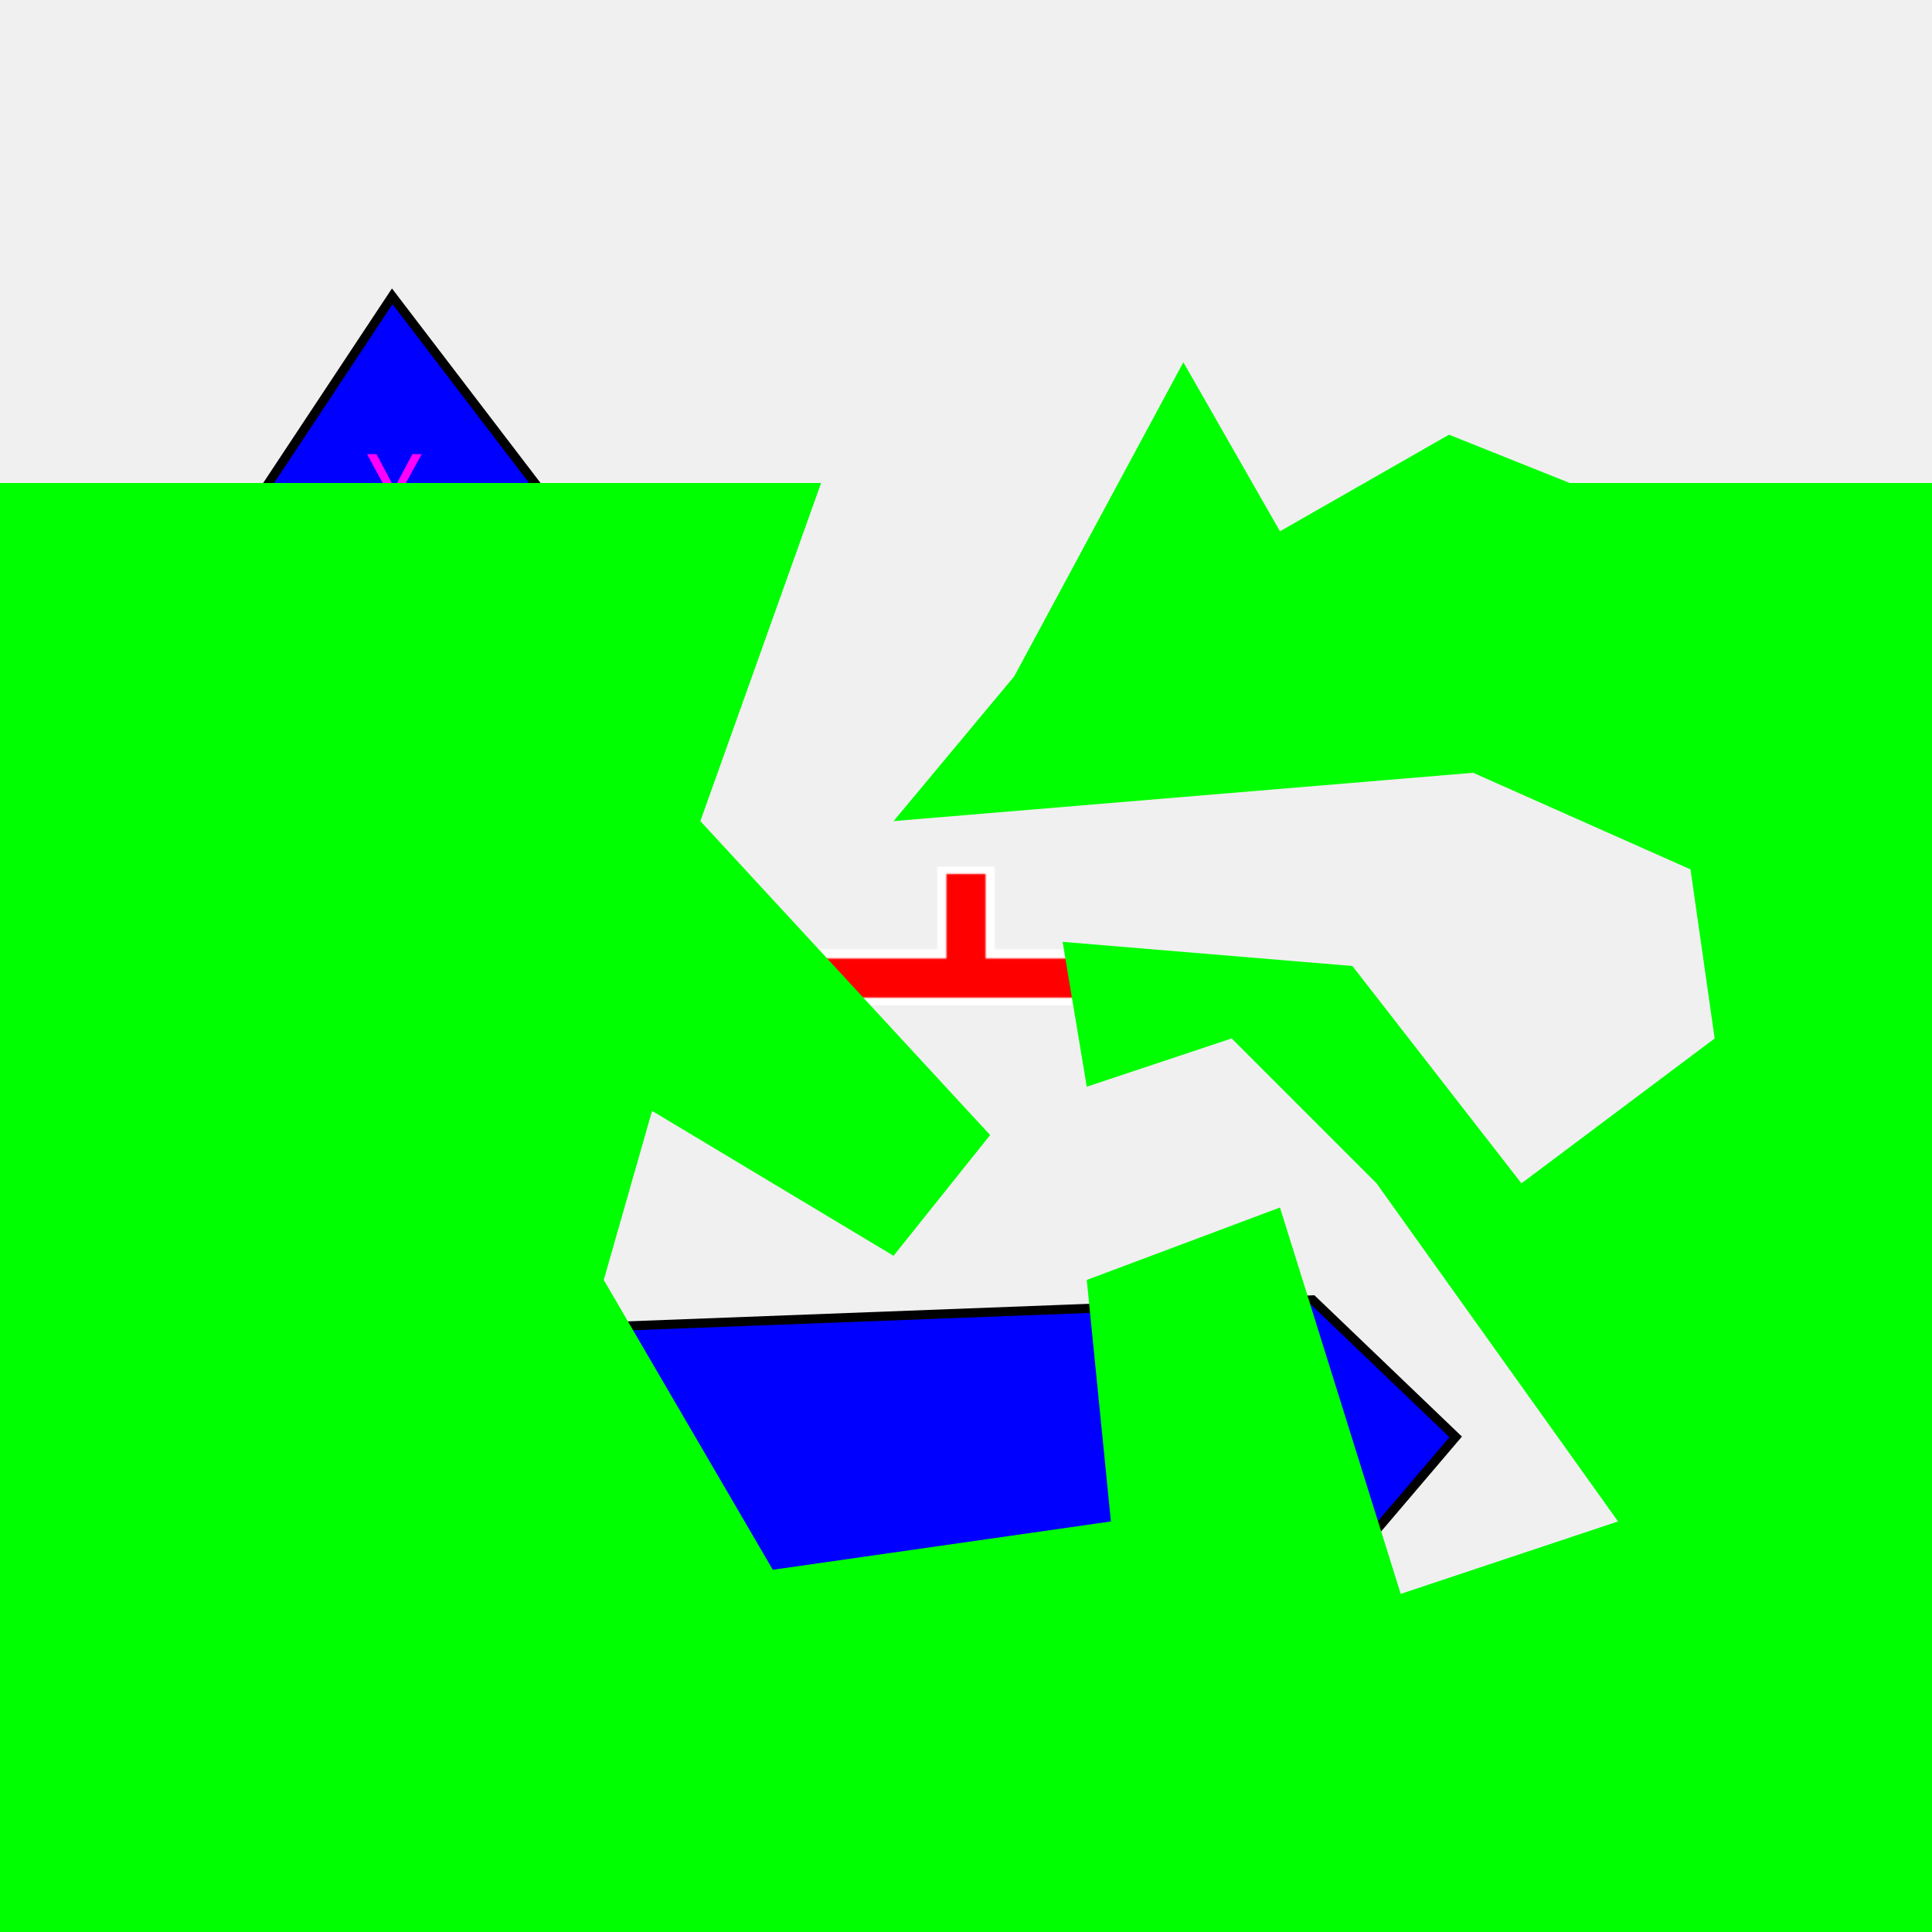
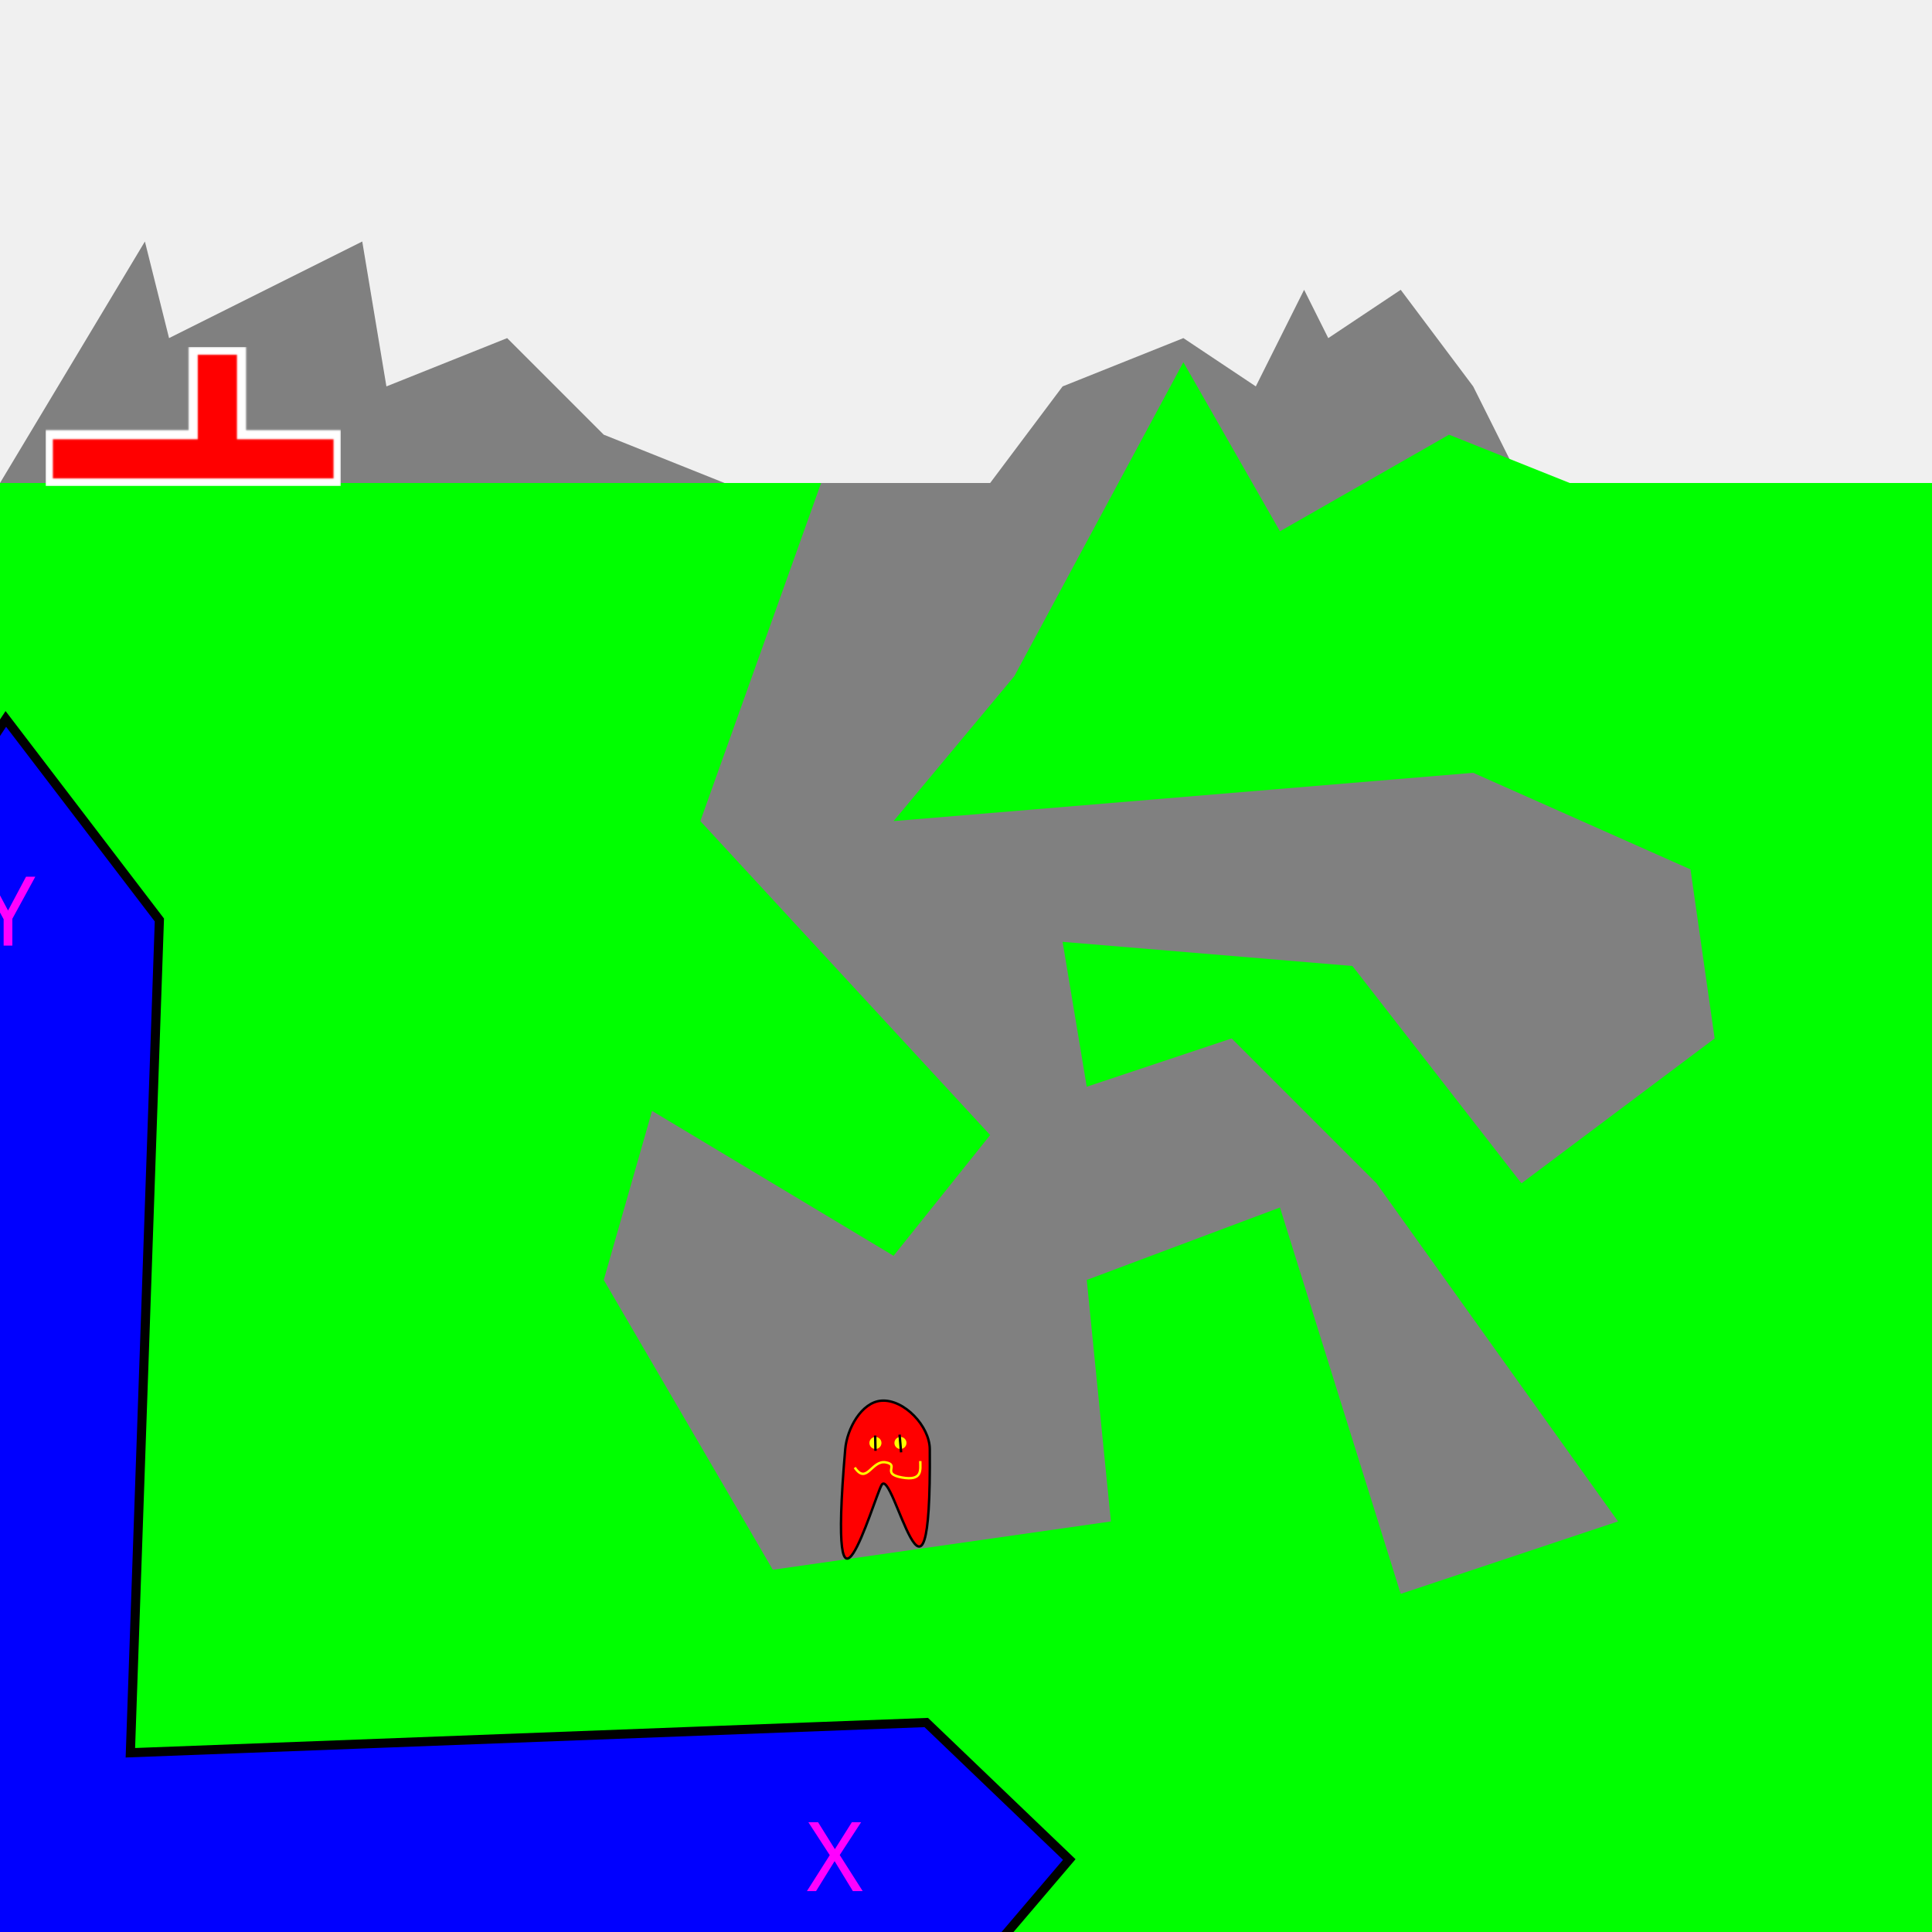
<svg xmlns="http://www.w3.org/2000/svg" width="800" height="800" viewBox="0 0 211.667 211.667" version="1.1" id="svg8">
  <defs id="defs2">
    <filter style="color-interpolation-filters:sRGB" id="filter4573" x="-0.009" width="1.018" y="-0.019" height="1.038">
      <feGaussianBlur stdDeviation="0.116" id="feGaussianBlur4575" />
    </filter>
  </defs>
  <g id="layer1" transform="translate(0,-85.33334)">
-     <path style="fill:#0000ff;stroke:#000000;stroke-width:1;stroke-linecap:butt;stroke-linejoin:miter;stroke-miterlimit:4;stroke-dasharray:none;stroke-opacity:1" d="m 29.161,138.656 13.811,-20.86 16.822,22.026 -3.177,91.238 87.195,-3.313 15.668,15.012 -16.408,19.264 -97.044,3.558 -19.236,-29.024 z" id="path10" />
-     <text xml:space="preserve" style="font-style:normal;font-weight:normal;font-size:10.583px;line-height:1.25;font-family:sans-serif;letter-spacing:0px;word-spacing:0px;fill:#ff00ff;fill-opacity:1;stroke:none;stroke-width:1;stroke-miterlimit:4;stroke-dasharray:none;" x="130.695" y="246.219" id="text838">
-       <tspan id="tspan836" x="130.695" y="246.219" style="fill:#ff00ff;stroke-width:1;stroke-miterlimit:4;stroke-dasharray:none;fill-opacity:1;">X</tspan>
+     <path style="fill:#808080;stroke:none;stroke-width:0.265px;stroke-linecap:butt;stroke-linejoin:miter;stroke-opacity:1" d="m 0,138.25 15.875,-26.458 2.646,10.583 21.167,-10.583 2.646,15.875 13.229,-5.292 10.583,10.583 13.229,5.292 29.104,-1e-5 7.938,-10.583 13.229,-5.292 7.938,5.292 5.292,-10.583 2.646,5.292 7.938,-5.292 7.938,10.583 5.292,10.583 h 44.979 v 158.75 H 0 Z" id="path4603" />
+     <path style="fill:#00ff00;stroke:none;stroke-width:0.265px;stroke-linecap:butt;stroke-linejoin:miter;stroke-opacity:1" d="m 0,138.25 h 89.958 l -13.229,37.042 31.75,34.396 -10.583,13.229 -26.458,-15.875 -5.292,18.521 18.521,31.75 37.042,-5.292 -2.646,-26.458 21.167,-7.938 13.229,42.333 23.812,-7.938 -26.458,-37.042 -15.875,-15.875 -15.875,5.292 -2.646,-15.875 31.75,2.646 18.521,23.812 21.167,-15.875 -2.646,-18.521 -23.812,-10.583 -63.5,5.292 13.229,-15.875 18.521,-34.396 10.583,18.521 18.521,-10.583 13.229,5.292 h 39.688 l 0,158.75 H 0 Z" id="path4599" />
+     <path style="fill:#0000ff;stroke:#000000;stroke-width:1;stroke-linecap:butt;stroke-linejoin:miter;stroke-miterlimit:4;stroke-dasharray:none;stroke-opacity:1" d="M -13.172,184.958 0.639,164.098 17.461,186.124 l -3.177,91.238 87.195,-3.313 15.668,15.012 -16.408,19.264 -97.044,3.558 -19.236,-29.024 z" id="path10" />
+     <text xml:space="preserve" style="font-style:normal;font-weight:normal;font-size:10.583px;line-height:1.25;font-family:sans-serif;letter-spacing:0px;word-spacing:0px;fill:#ff00ff;fill-opacity:1;stroke:none;stroke-width:1;stroke-miterlimit:4;stroke-dasharray:none" x="88.361" y="292.521" id="text838">
+       <tspan id="tspan836" x="88.361" y="292.521" style="fill:#ff00ff;fill-opacity:1;stroke-width:1;stroke-miterlimit:4;stroke-dasharray:none">X</tspan>
    </text>
-     <text xml:space="preserve" style="font-style:normal;font-weight:normal;font-size:10.583px;line-height:1.25;font-family:sans-serif;letter-spacing:0px;word-spacing:0px;fill:#ff00ff;fill-opacity:1;stroke:none;stroke-width:1;stroke-miterlimit:4;stroke-dasharray:none;" x="40.215" y="142.634" id="text838-3">
-       <tspan id="tspan836-6" x="40.215" y="142.634" style="fill:#ff00ff;stroke-width:1;stroke-miterlimit:4;stroke-dasharray:none;fill-opacity:1;">Y</tspan>
+     <text xml:space="preserve" style="font-style:normal;font-weight:normal;font-size:10.583px;line-height:1.25;font-family:sans-serif;letter-spacing:0px;word-spacing:0px;fill:#ff00ff;fill-opacity:1;stroke:none;stroke-width:1;stroke-miterlimit:4;stroke-dasharray:none" x="-2.118" y="188.936" id="text838-3">
+       <tspan id="tspan836-6" x="-2.118" y="188.936" style="fill:#ff00ff;fill-opacity:1;stroke-width:1;stroke-miterlimit:4;stroke-dasharray:none">Y</tspan>
    </text>
-     <path style="fill:#ff0000;stroke:#ffffff;stroke-width:1;stroke-linecap:butt;stroke-linejoin:miter;stroke-opacity:1;filter:url(#filter4573);stroke-miterlimit:4;stroke-dasharray:none;fill-opacity:1" d="m 103.188,189.844 v -9.26 h 5.292 v 9.26 h 10.583 v 5.292 H 87.312 v -5.292 z" id="path4567" />
-     <path style="fill:#00ff00;stroke:none;stroke-width:0.265px;stroke-linecap:butt;stroke-linejoin:miter;stroke-opacity:1" d="m 0,138.25 h 89.958 l -13.229,37.042 31.75,34.396 -10.583,13.229 -26.458,-15.875 -5.292,18.521 18.521,31.75 37.042,-5.292 -2.646,-26.458 21.167,-7.938 13.229,42.333 23.812,-7.938 -26.458,-37.042 -15.875,-15.875 -15.875,5.292 -2.646,-15.875 31.75,2.646 18.521,23.812 21.167,-15.875 -2.646,-18.521 -23.812,-10.583 -63.5,5.292 13.229,-15.875 18.521,-34.396 10.583,18.521 18.521,-10.583 13.229,5.292 h 39.688 l 0,158.75 H 0 Z" id="path4599" />
+     <path style="fill:#ff0000;fill-opacity:1;stroke:#ffffff;stroke-width:1;stroke-linecap:butt;stroke-linejoin:miter;stroke-miterlimit:4;stroke-dasharray:none;stroke-opacity:1;filter:url(#filter4573)" d="m 21.167,132.958 v -9.26 h 5.292 v 9.26 h 10.583 v 5.292 H 5.292 v -5.292 z" id="path4567" />
+     <path style="fill:#ff0000;stroke:#000000;stroke-width:0.265px;stroke-linecap:butt;stroke-linejoin:miter;stroke-opacity:1" d="m 92.604,244.083 c -2.001,23.337 3.011,5.797 3.969,3.969 1.21,-2.309 5.481,18.837 5.292,-3.969 -0.021,-2.494 -2.803,-5.468 -5.292,-5.292 -2.199,0.156 -3.78,3.095 -3.969,5.292 z" id="path4605" />
+     <circle style="fill:#ffff00;stroke:none;stroke-width:1;stroke-miterlimit:4;stroke-dasharray:none" id="path4607" cx="95.911" cy="243.422" r="0.661" />
+     <circle style="fill:#ffff00;stroke:none;stroke-width:1;stroke-miterlimit:4;stroke-dasharray:none" id="path4607-7" cx="98.652" cy="243.422" r="0.661" />
+     <path style="fill:none;stroke:#ffff00;stroke-width:0.265px;stroke-linecap:butt;stroke-linejoin:miter;stroke-opacity:1" d="m 93.644,246.115 c 1.323,1.937 1.843,-0.85 3.402,-0.567 1.559,0.283 -0.567,1.228 1.748,1.654 2.315,0.425 2.032,-0.85 2.032,-1.795" id="path4624" />
+     <path style="fill:none;stroke:#000000;stroke-width:0.265px;stroke-linecap:butt;stroke-linejoin:miter;stroke-opacity:1" d="m 95.883,242.611 0.033,1.67" id="path4626" />
+     <path style="fill:none;stroke:#000000;stroke-width:0.265px;stroke-linecap:butt;stroke-linejoin:miter;stroke-opacity:1" d="m 98.556,242.51 0.167,1.938" id="path4628" />
  </g>
</svg>
